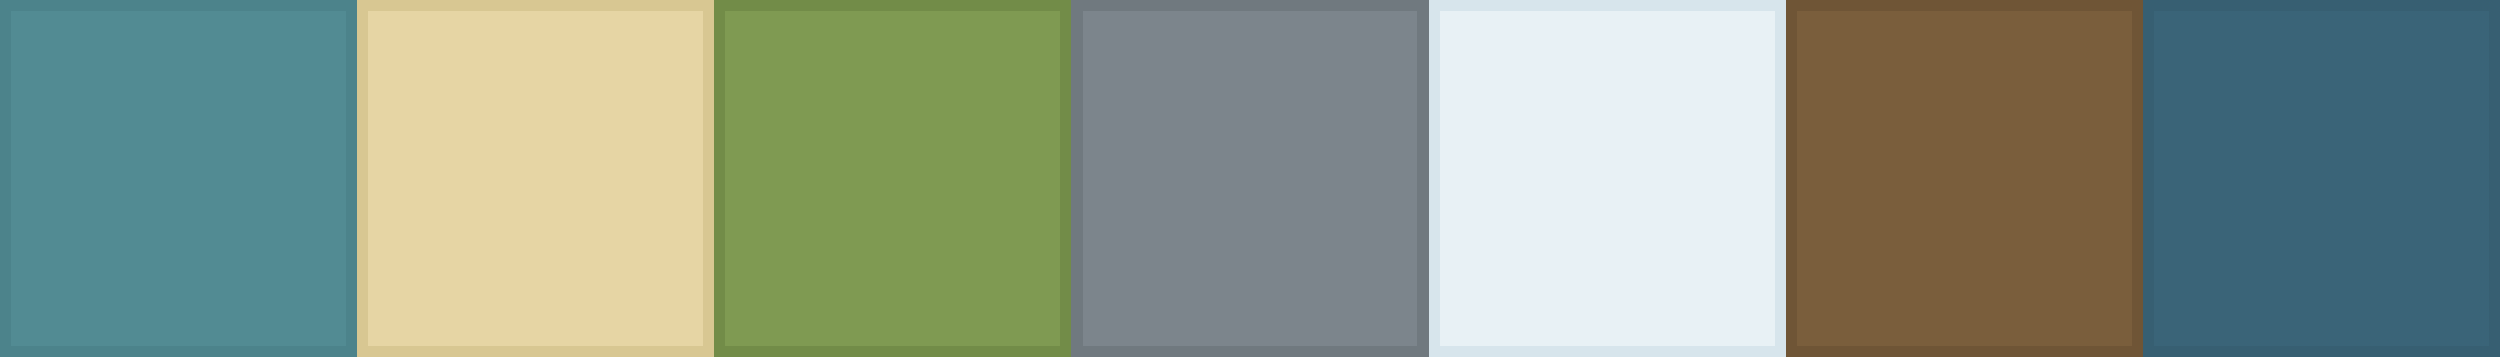
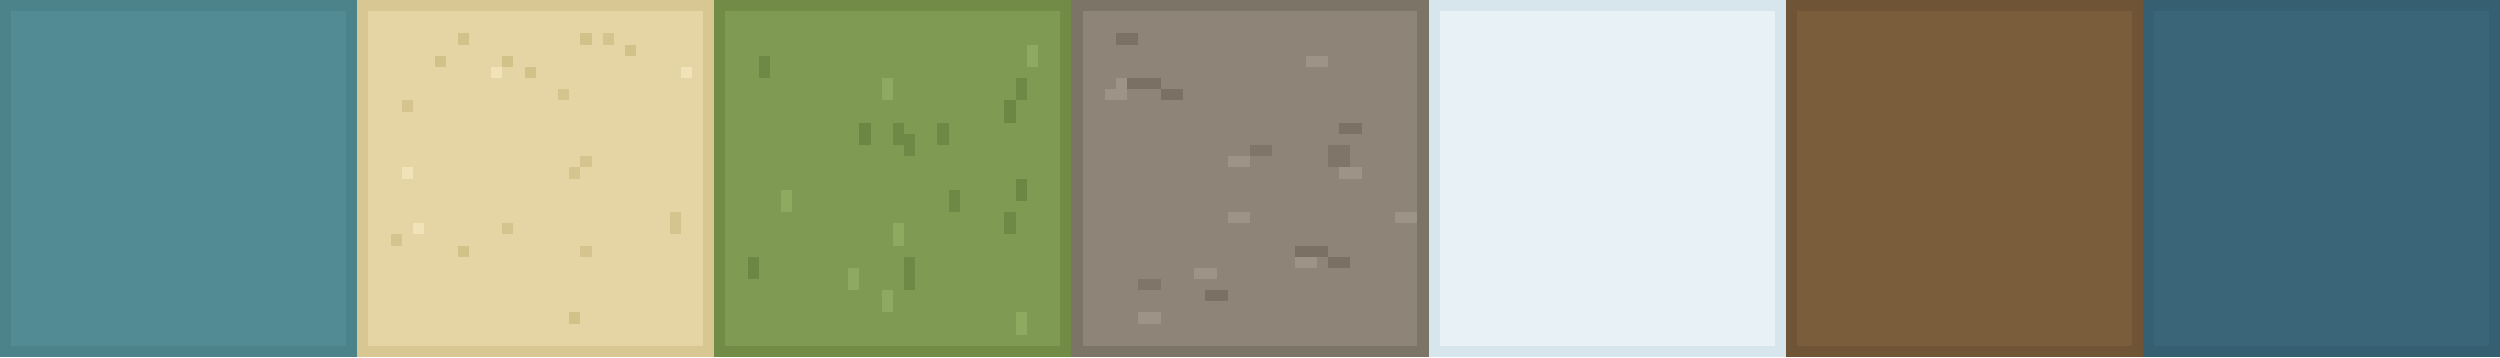
<svg xmlns="http://www.w3.org/2000/svg" width="224" height="32" viewBox="0 0 224 32" shape-rendering="crispEdges">
  <rect x="0" y="0" width="32" height="32" fill="#4c838b" />
  <rect x="1" y="1" width="30" height="30" fill="#528b93" />
  <rect x="32" y="0" width="32" height="32" fill="#d8c792" />
  <rect x="33" y="1" width="30" height="30" fill="#e6d5a4" />
+   <g>
+     <rect x="44" y="6" width="1" height="1" fill="#f1e2b8" />
+     <rect x="54" y="3" width="1" height="1" fill="#d6c48e" />
+     <rect x="60" y="19" width="1" height="1" fill="#d6c48e" />
+     <rect x="45" y="20" width="1" height="1" fill="#d6c48e" />
+     <rect x="50" y="8" width="1" height="1" fill="#d6c48e" />
+     <rect x="36" y="15" width="1" height="1" fill="#f1e2b8" />
+     <rect x="36" y="9" width="1" height="1" fill="#d6c48e" />
+     <rect x="51" y="15" width="1" height="1" fill="#d6c48e" />
+     <rect x="60" y="20" width="1" height="1" fill="#d6c48e" />
+     <rect x="41" y="22" width="1" height="1" fill="#d3c18a" />
+     <rect x="52" y="3" width="1" height="1" fill="#d3c18a" />
+     <rect x="52" y="14" width="1" height="1" fill="#d6c48e" />
+     <rect x="41" y="3" width="1" height="1" fill="#d3c18a" />
+     <rect x="61" y="6" width="1" height="1" fill="#f1e2b8" />
+     <rect x="47" y="6" width="1" height="1" fill="#d3c18a" />
+     <rect x="37" y="20" width="1" height="1" fill="#f1e2b8" />
+     <rect x="51" y="28" width="1" height="1" fill="#d3c18a" />
+     <rect x="39" y="5" width="1" height="1" fill="#d3c18a" />
+     <rect x="52" y="22" width="1" height="1" fill="#d6c48e" />
+     <rect x="45" y="5" width="1" height="1" fill="#d3c18a" />
+     <rect x="56" y="4" width="1" height="1" fill="#d3c18a" />
+     <rect x="35" y="21" width="1" height="1" fill="#d6c48e" />
+   </g>
  <rect x="64" y="0" width="32" height="32" fill="#728c48" />
  <rect x="65" y="1" width="30" height="30" fill="#7f9a52" />
-   <rect x="96" y="0" width="32" height="32" fill="#70797f" />
-   <rect x="97" y="1" width="30" height="30" fill="#7c858c" />
+   <g>
+     <rect x="81" y="23" width="1" height="2" fill="#6e8846" />
+     <rect x="79" y="26" width="1" height="2" fill="#8eaa60" />
+     <rect x="80" y="20" width="1" height="2" fill="#8eaa60" />
+     <rect x="77" y="11" width="1" height="2" fill="#6c8644" />
+     <rect x="91" y="7" width="1" height="2" fill="#6e8846" />
+     <rect x="90" y="9" width="1" height="2" fill="#6c8644" />
+     <rect x="84" y="11" width="1" height="2" fill="#6e8846" />
+     <rect x="81" y="12" width="1" height="2" fill="#6e8846" />
+     <rect x="80" y="11" width="1" height="2" fill="#6e8846" />
+     <rect x="68" y="5" width="1" height="2" fill="#6e8846" />
+     <rect x="79" y="7" width="1" height="2" fill="#8eaa60" />
+     <rect x="70" y="17" width="1" height="2" fill="#8eaa60" />
+     <rect x="67" y="23" width="1" height="2" fill="#6c8644" />
+     <rect x="90" y="19" width="1" height="2" fill="#6e8846" />
+     <rect x="91" y="28" width="1" height="2" fill="#8eaa60" />
+     <rect x="76" y="24" width="1" height="2" fill="#8eaa60" />
+     <rect x="85" y="17" width="1" height="2" fill="#6e8846" />
+     <rect x="91" y="16" width="1" height="2" fill="#6c8644" />
+     <rect x="92" y="4" width="1" height="2" fill="#8eaa60" />
+     <rect x="81" y="24" width="1" height="2" fill="#6e8846" />
+   </g>
+   <rect x="96" y="0" width="32" height="32" fill="#7d7468" />
+   <rect x="97" y="1" width="30" height="30" fill="#8e8477" />
+   <g>
+     <rect x="100" y="3" width="2" height="1" fill="#7b7165" />
+     <rect x="120" y="11" width="2" height="1" fill="#7b7165" />
+     <rect x="116" y="23" width="2" height="1" fill="#9d9386" />
+     <rect x="107" y="24" width="2" height="1" fill="#9d9386" />
+     <rect x="119" y="13" width="2" height="1" fill="#7f7569" />
+     <rect x="112" y="13" width="2" height="1" fill="#7f7569" />
+     <rect x="117" y="5" width="2" height="1" fill="#9d9386" />
+     <rect x="99" y="8" width="2" height="1" fill="#9d9386" />
+     <rect x="102" y="25" width="2" height="1" fill="#7f7569" />
+     <rect x="110" y="14" width="2" height="1" fill="#9d9386" />
+     <rect x="100" y="7" width="2" height="1" fill="#9d9386" />
+     <rect x="110" y="19" width="2" height="1" fill="#9d9386" />
+     <rect x="102" y="28" width="2" height="1" fill="#9d9386" />
+     <rect x="125" y="19" width="2" height="1" fill="#9d9386" />
+     <rect x="120" y="15" width="2" height="1" fill="#9d9386" />
+     <rect x="119" y="14" width="2" height="1" fill="#7f7569" />
+   </g>
+   <g fill="#7a7064">
+     <rect x="101" y="7" width="3" height="1" />
+     <rect x="104" y="8" width="2" height="1" />
+     <rect x="116" y="22" width="3" height="1" />
+     <rect x="119" y="23" width="2" height="1" />
+     <rect x="108" y="26" width="2" height="1" />
+   </g>
  <rect x="128" y="0" width="32" height="32" fill="#d7e5ec" />
  <rect x="129" y="1" width="30" height="30" fill="#e8f1f5" />
  <rect x="160" y="0" width="32" height="32" fill="#6f5536" />
  <rect x="161" y="1" width="30" height="30" fill="#7a5e3c" />
  <rect x="192" y="0" width="32" height="32" fill="#375f72" />
  <rect x="193" y="1" width="30" height="30" fill="#3a6478" />
</svg>
